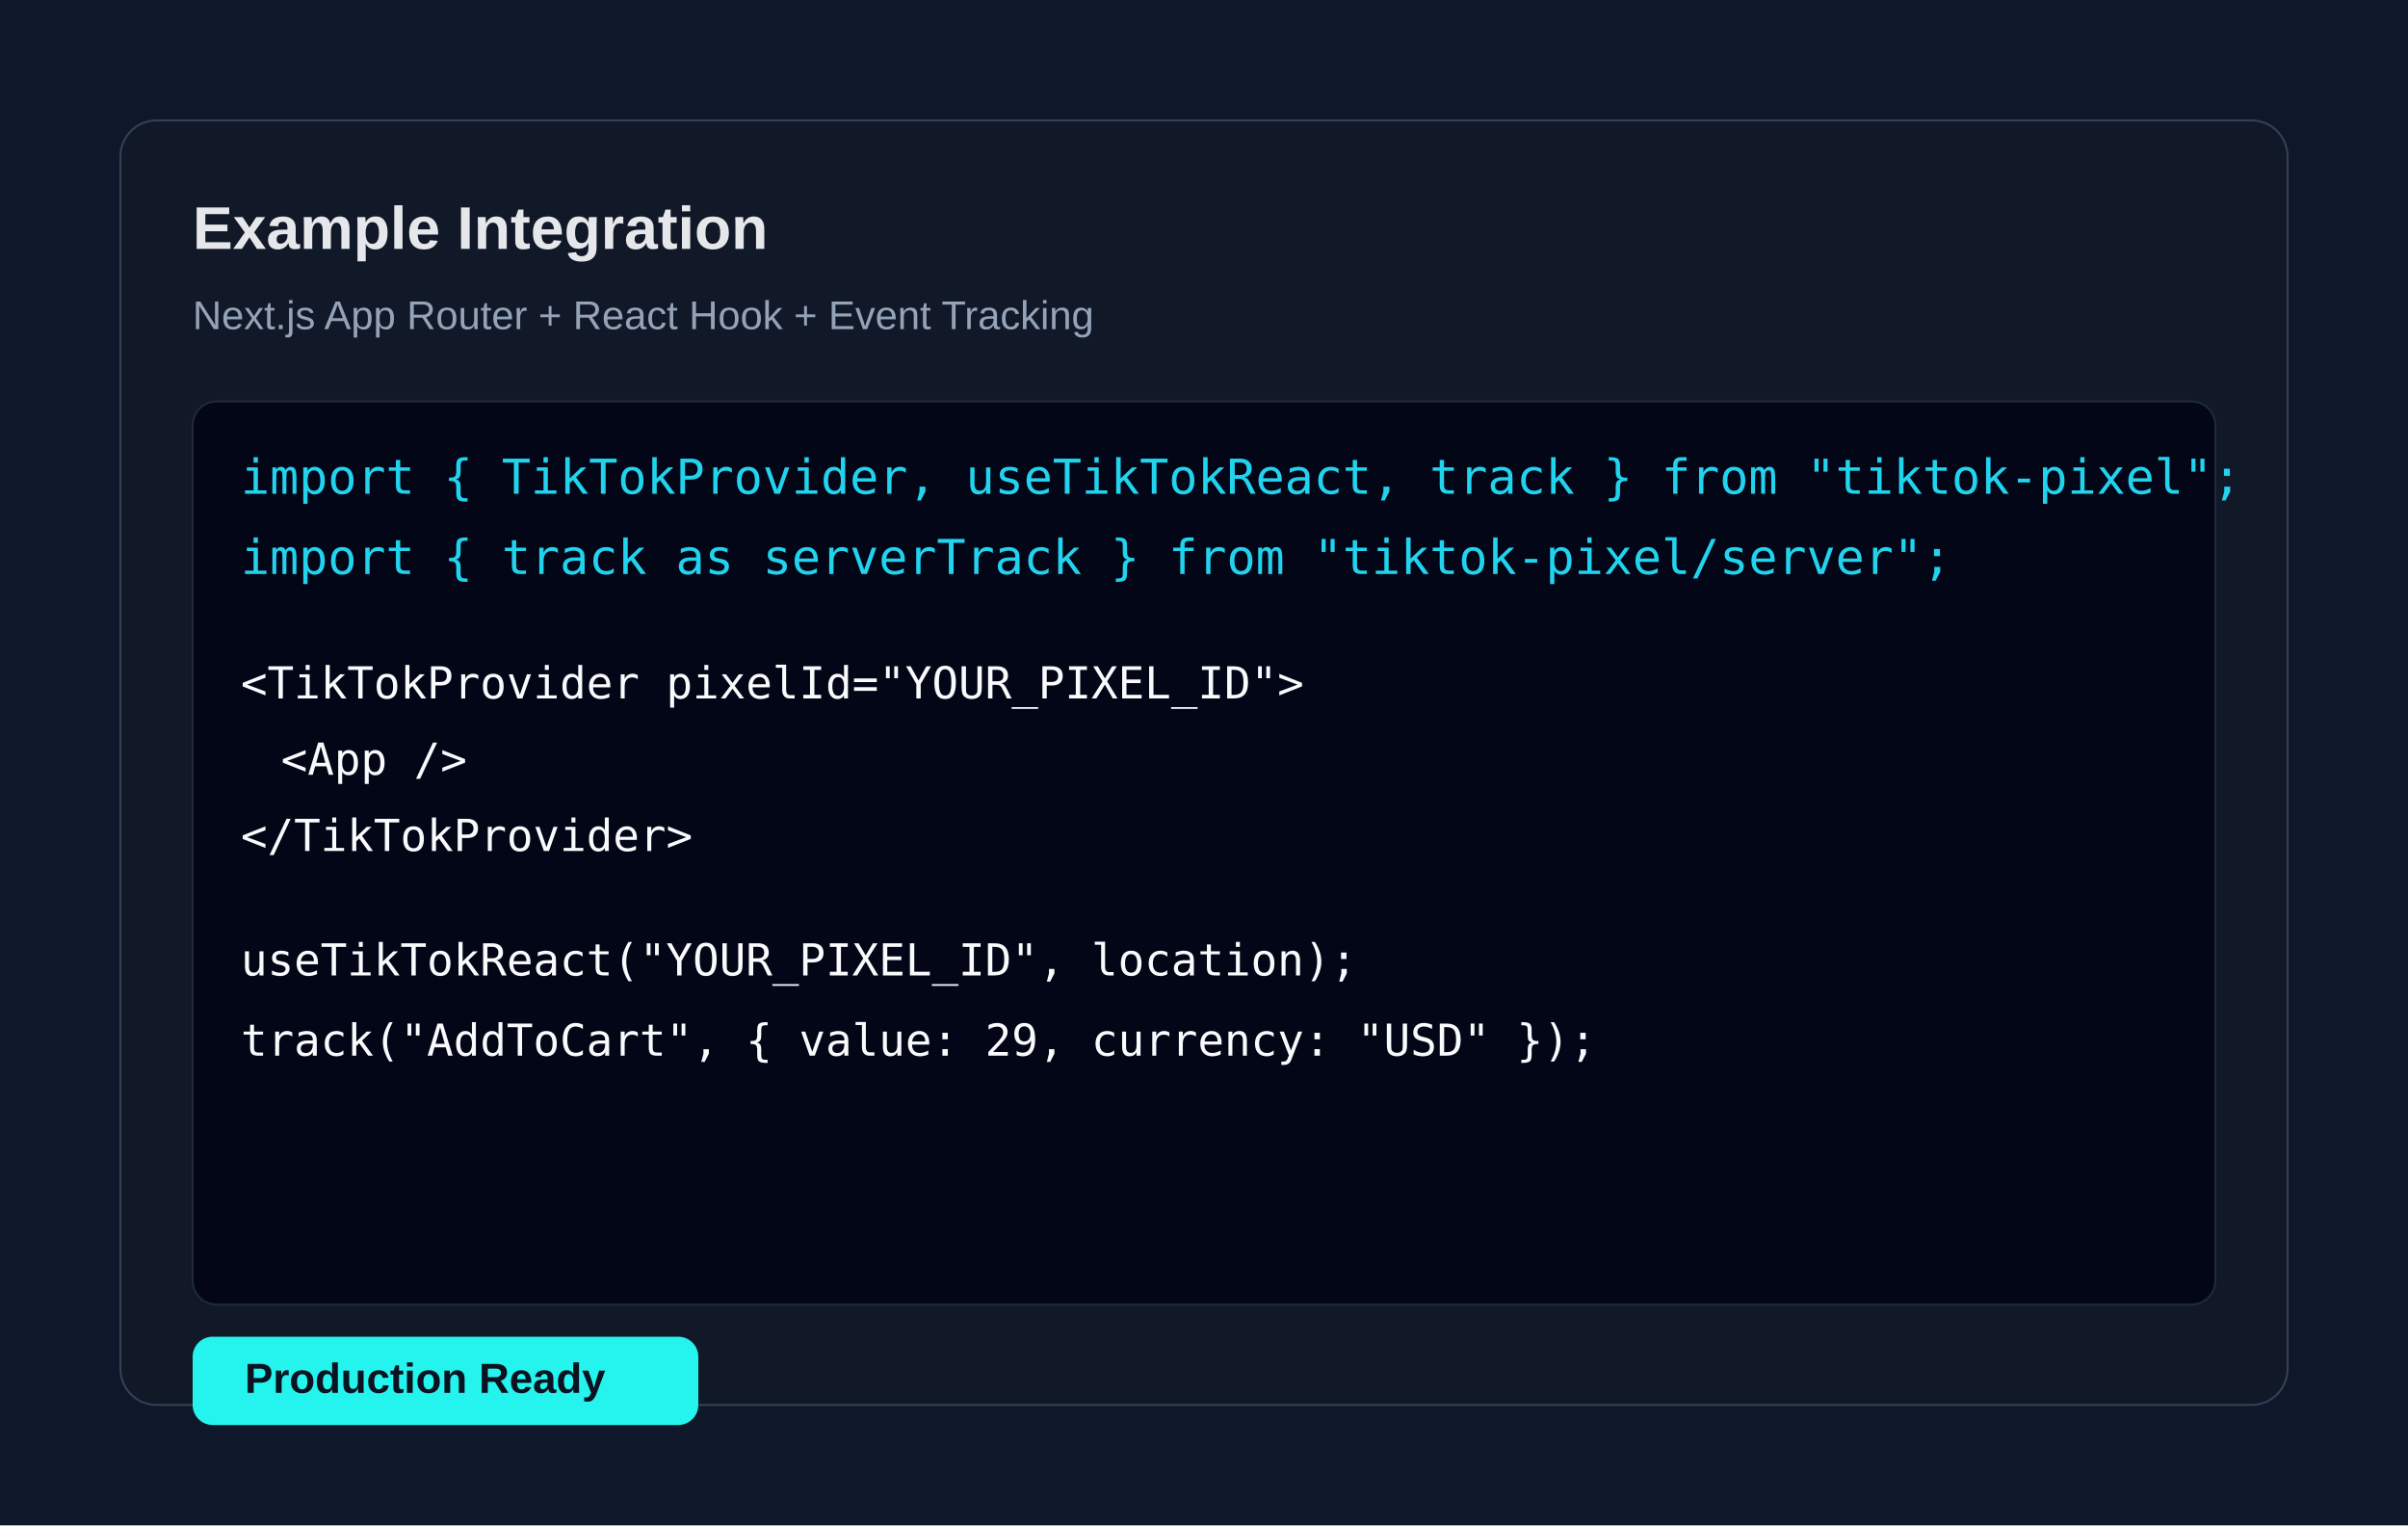
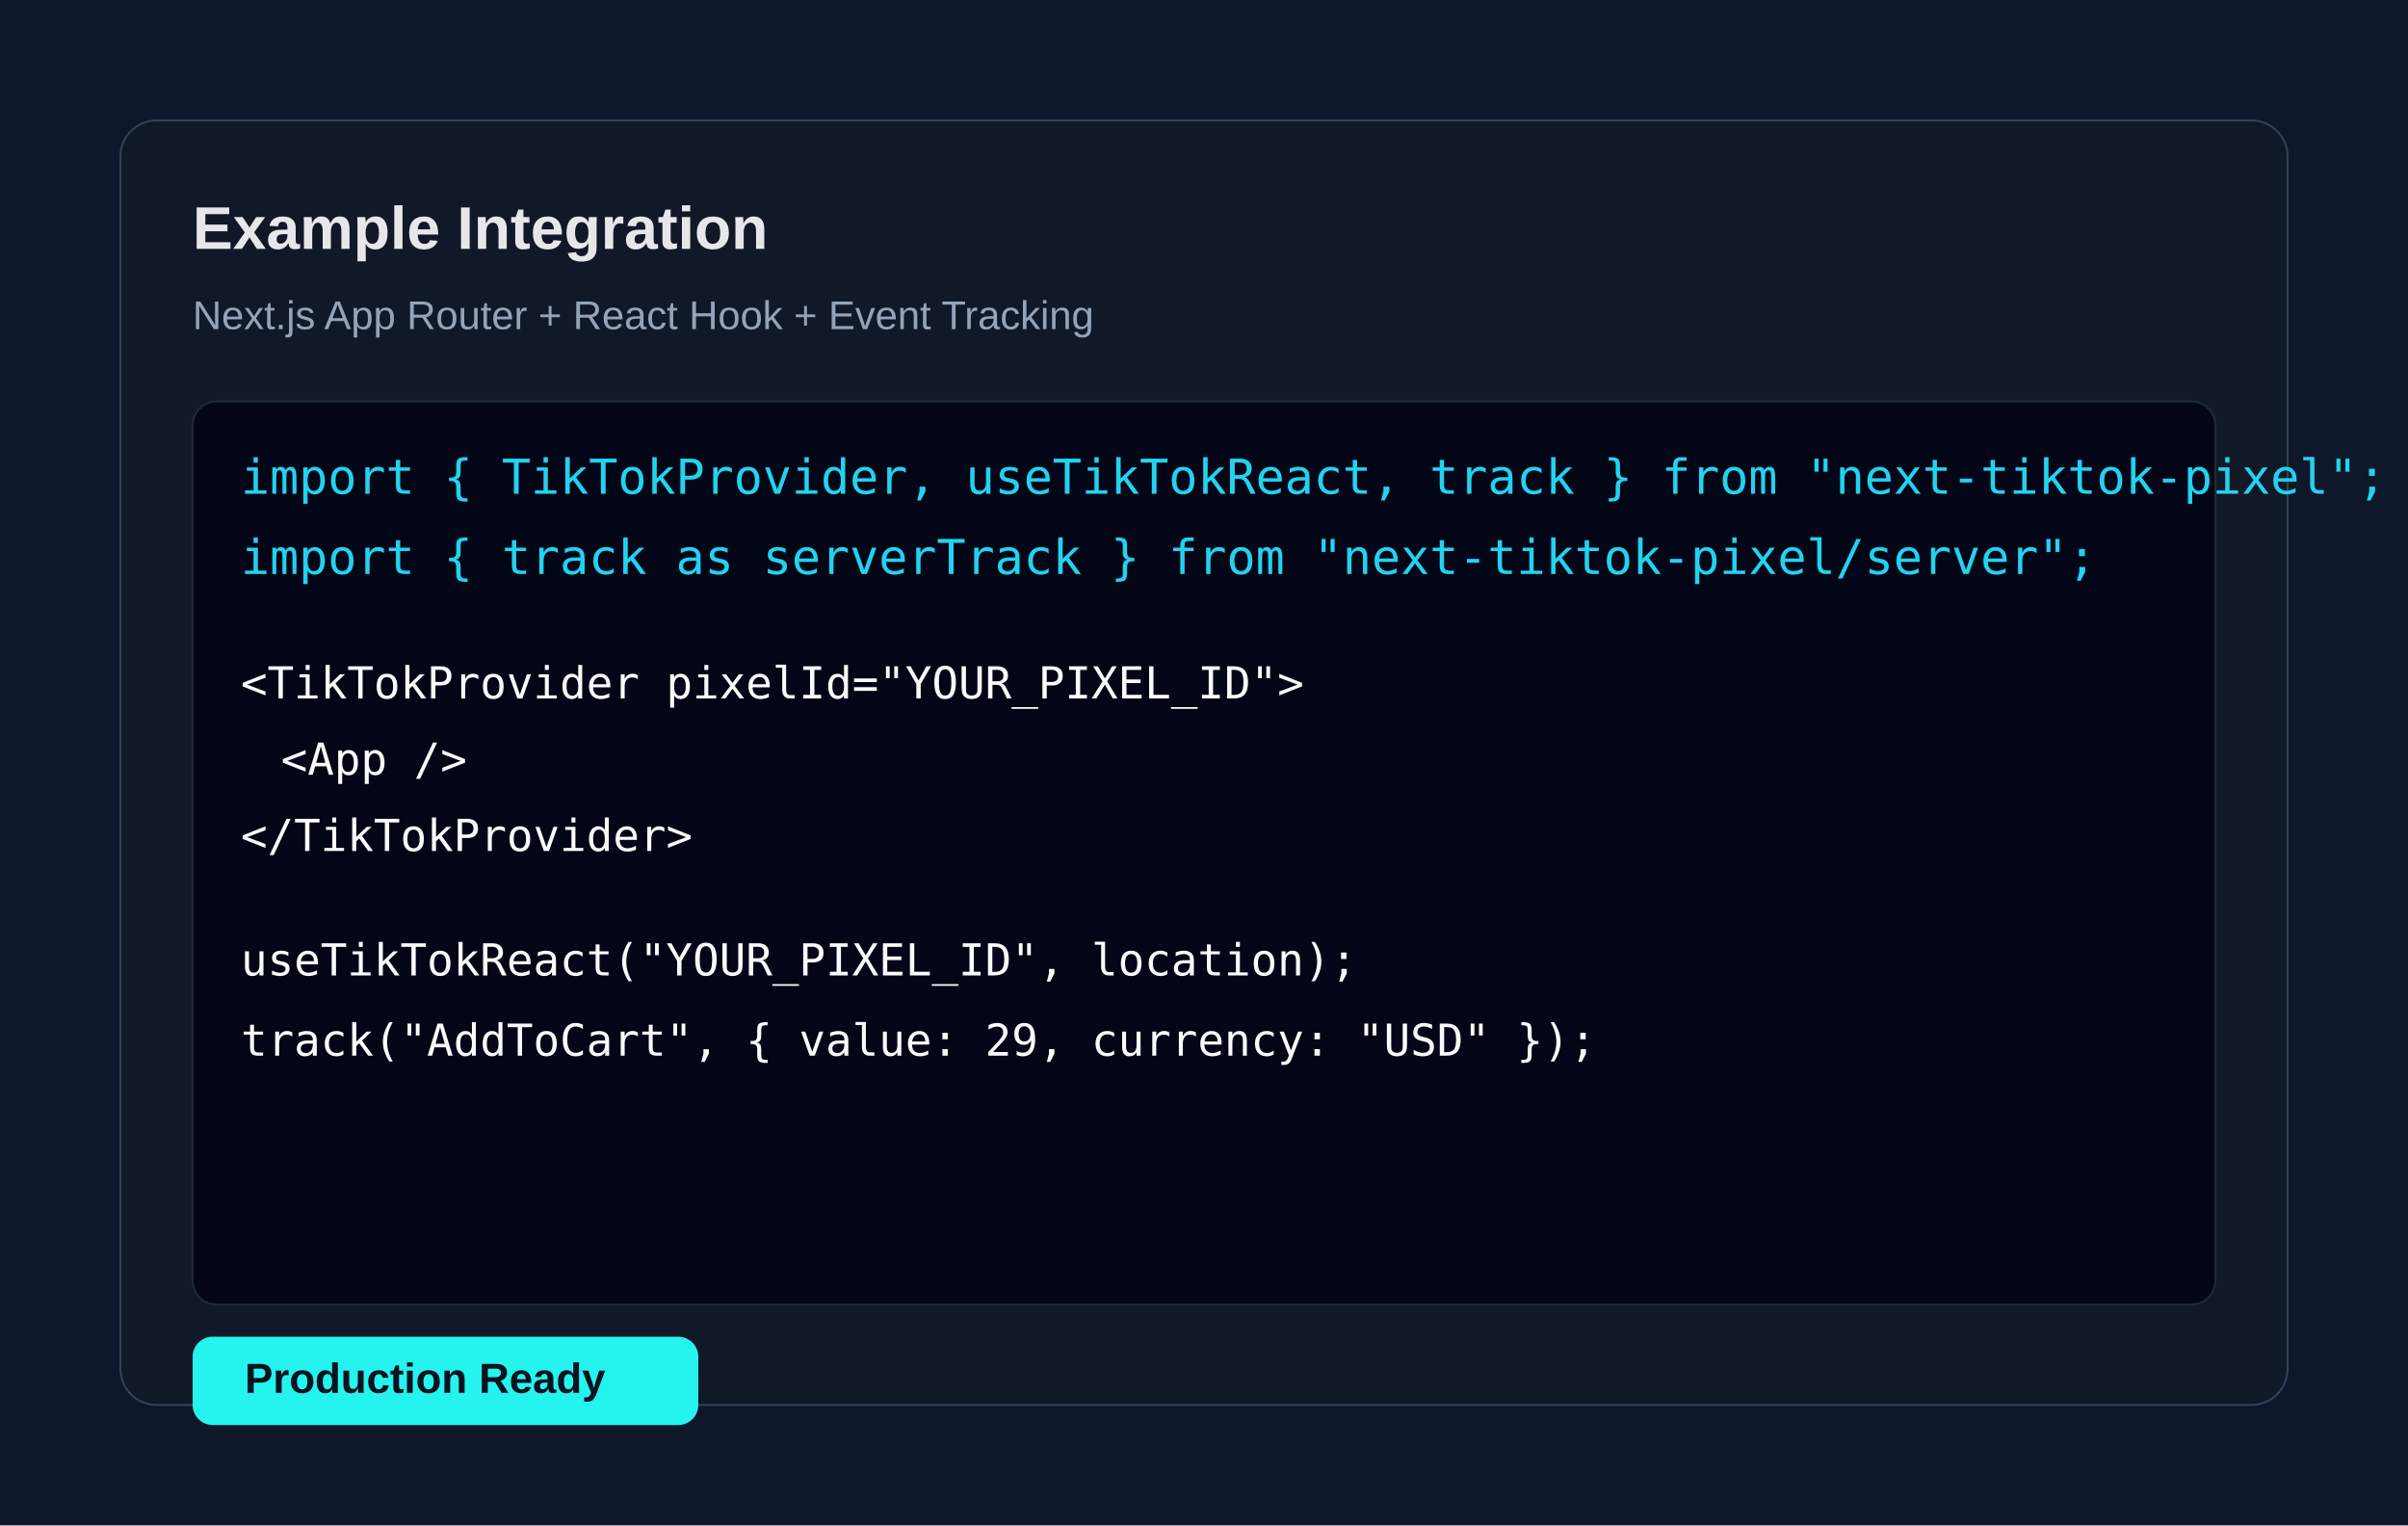
<svg xmlns="http://www.w3.org/2000/svg" width="1200" height="760" viewBox="0 0 1200 760" fill="none">
  <rect width="1200" height="760" fill="#0F172A" />
  <rect x="60" y="60" width="1080" height="640" rx="18" fill="#111827" stroke="#334155" />
  <text x="96" y="124" fill="#E5E7EB" font-family="Segoe UI, Arial, sans-serif" font-size="30" font-weight="700">Example Integration</text>
  <text x="96" y="164" fill="#94A3B8" font-family="Segoe UI, Arial, sans-serif" font-size="20">Next.js App Router + React Hook + Event Tracking</text>
  <rect x="96" y="200" width="1008" height="450" rx="12" fill="#020617" stroke="#1E293B" />
-   <text x="120" y="246" fill="#22D3EE" font-family="Consolas, Menlo, monospace" font-size="24">import { TikTokProvider, useTikTokReact, track } from "tiktok-pixel";</text>
-   <text x="120" y="286" fill="#22D3EE" font-family="Consolas, Menlo, monospace" font-size="24">import { track as serverTrack } from "tiktok-pixel/server";</text>
+   <text x="120" y="246" fill="#22D3EE" font-family="Consolas, Menlo, monospace" font-size="24">import { TikTokProvider, useTikTokReact, track } from "next-tiktok-pixel";</text>
+   <text x="120" y="286" fill="#22D3EE" font-family="Consolas, Menlo, monospace" font-size="24">import { track as serverTrack } from "next-tiktok-pixel/server";</text>
  <text x="120" y="348" fill="#F8FAFC" font-family="Consolas, Menlo, monospace" font-size="22">&lt;TikTokProvider pixelId="YOUR_PIXEL_ID"&gt;</text>
  <text x="140" y="386" fill="#F8FAFC" font-family="Consolas, Menlo, monospace" font-size="22">&lt;App /&gt;</text>
  <text x="120" y="424" fill="#F8FAFC" font-family="Consolas, Menlo, monospace" font-size="22">&lt;/TikTokProvider&gt;</text>
  <text x="120" y="486" fill="#F8FAFC" font-family="Consolas, Menlo, monospace" font-size="22">useTikTokReact("YOUR_PIXEL_ID", location);</text>
  <text x="120" y="526" fill="#F8FAFC" font-family="Consolas, Menlo, monospace" font-size="22">track("AddToCart", { value: 29, currency: "USD" });</text>
  <rect x="96" y="666" width="252" height="44" rx="10" fill="#25F4EE" />
  <text x="122" y="694" fill="#0B1220" font-family="Segoe UI, Arial, sans-serif" font-size="21" font-weight="700">Production Ready</text>
</svg>
